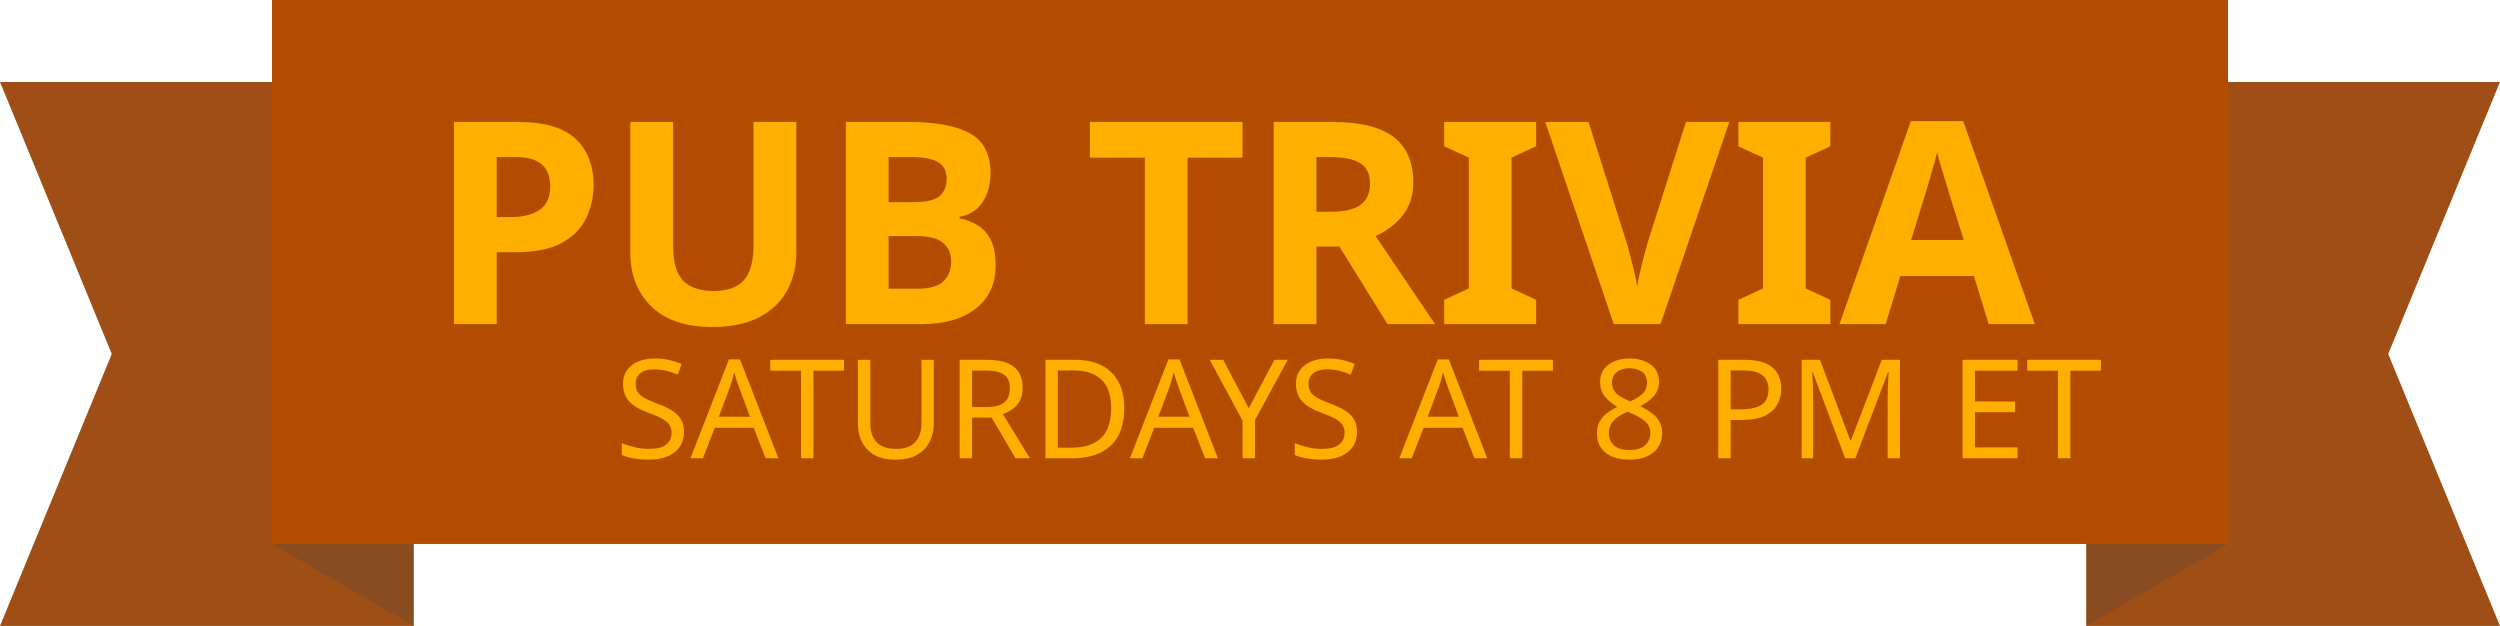
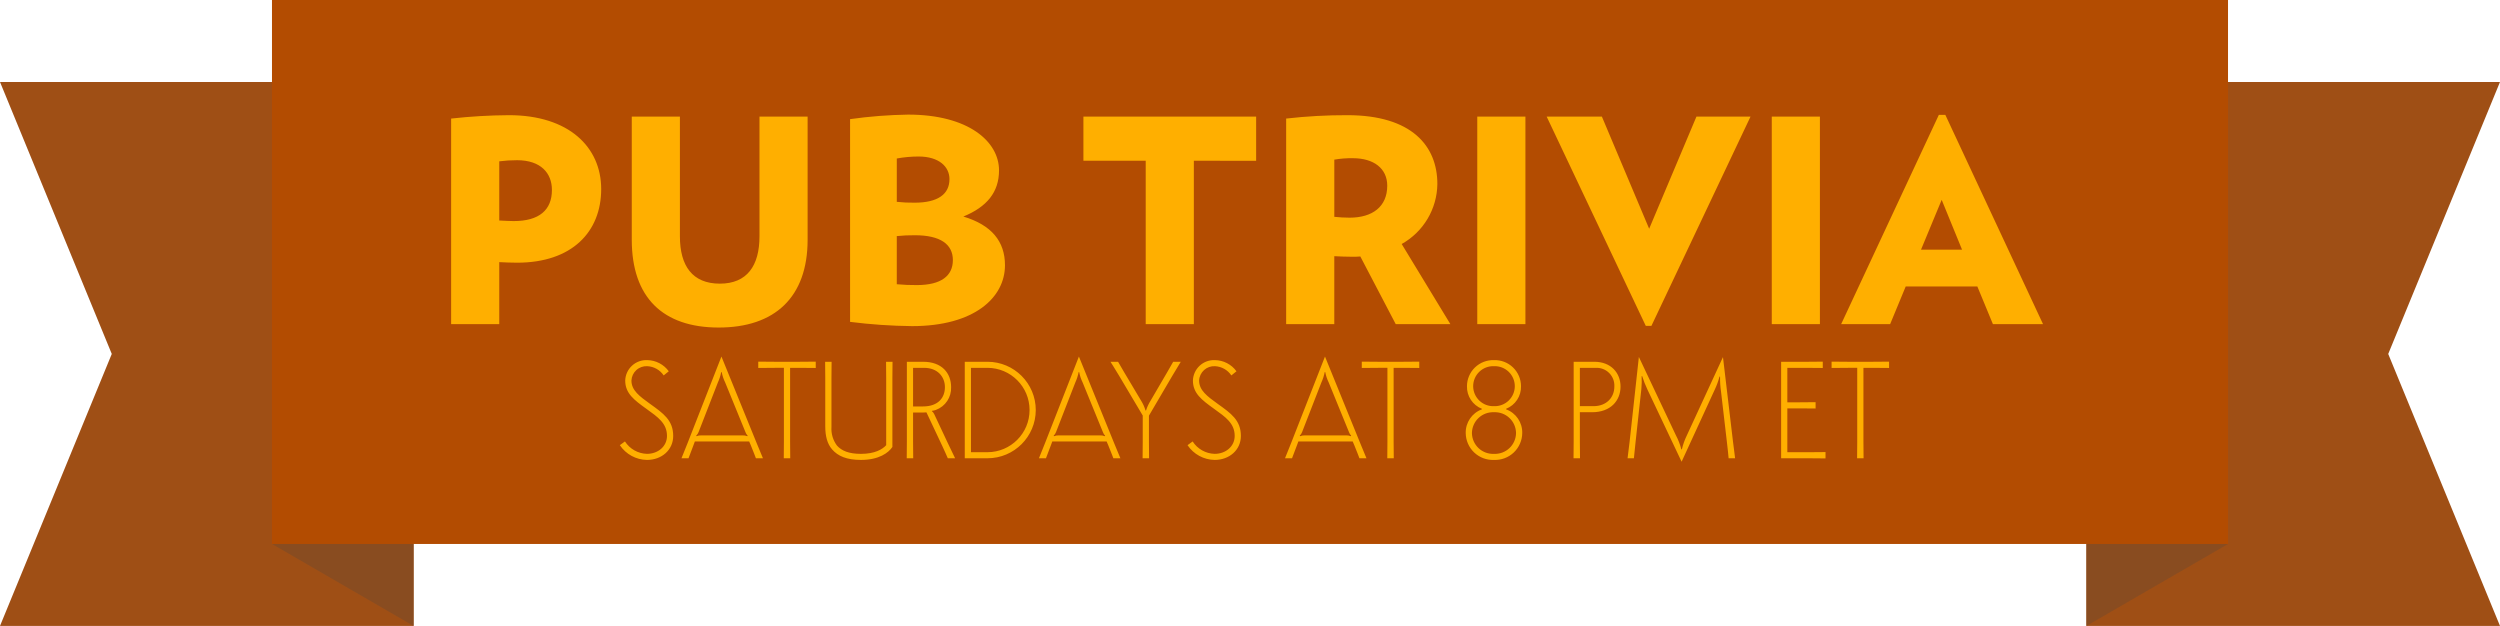
<svg xmlns="http://www.w3.org/2000/svg" width="671.001" height="168.001" viewBox="0 0 671.001 168.001">
-   <g id="Group_1" data-name="Group 1" transform="translate(-625 -47)">
+   <g id="header" transform="translate(-625 -47)">
    <path id="Subtraction_2" data-name="Subtraction 2" d="M-443-119H-554l30-73-30-73h111v146Z" transform="translate(742 -49.998) rotate(180)" fill="#9f4f15" />
    <path id="Subtraction_3" data-name="Subtraction 3" d="M111,0H0L30,73,0,146H111V0Z" transform="translate(625 69)" fill="#9f4f15" />
    <rect id="Rectangle_1" data-name="Rectangle 1" width="525" height="146" transform="translate(698 47)" fill="#b34c01" />
    <path id="Path_6" data-name="Path 6" d="M0,38H22V0Z" transform="translate(698 215.001) rotate(-90)" fill="#894c20" />
-     <text id="PUB_TRIVIA" data-name="PUB TRIVIA" transform="translate(740 134)" fill="#ffaf00" font-size="76" font-family="Verlag-Black, Verlag" font-weight="800">
-       <tspan x="0" y="0">PUB TRIVIA</tspan>
-     </text>
-     <text id="SATURDAYS_AT_8_PM_ET" data-name="SATURDAYS AT 8 PM ET" transform="translate(790 170)" fill="#ffaf00" font-size="37" font-family="Semplicita-Light, Semplicità" font-weight="300">
-       <tspan x="0" y="0">SATURDAYS AT 8 PM ET</tspan>
-     </text>
+     <path id="Path_7" data-name="Path 7" d="M46.36-36.252c0-11.248-8.664-19.836-24.776-19.836a147.358,147.358,0,0,0-15.5.912V0H19V-16.644c1.748.076,2.964.152,4.788.152C38.532-16.492,46.36-24.776,46.36-36.252Zm-13.224.228c0,5.4-3.42,8.36-10.26,8.36-1.216,0-2.052-.076-3.876-.152V-43.7a36.786,36.786,0,0,1,4.788-.3C30.172-44,33.136-40.508,33.136-36.024Zm68.628,13.376v-33.06H88.844V-23.56c0,7.9-3.344,12.692-10.64,12.692-7.372,0-10.716-4.788-10.716-12.692V-55.708H54.568v33.06c0,15.5,8.36,23.56,23.332,23.56S101.764-7.144,101.764-22.648Zm52.972,6.84c0-6.384-3.572-10.792-11.172-13.072,6.308-2.584,9.576-6.536,9.576-12.388,0-7.752-8.208-14.972-24.4-14.972a125.765,125.765,0,0,0-15.58,1.216V-.608A144.762,144.762,0,0,0,129.808.532C146.528.532,154.736-7.144,154.736-15.808Zm-14.9-23.1c0,4.028-3.116,6.308-9.348,6.308a38.488,38.488,0,0,1-4.788-.228V-44.46a32.73,32.73,0,0,1,5.852-.532C137.028-44.992,139.84-42.256,139.84-38.912Zm.912,21.736c0,4.18-3.116,6.688-9.652,6.688a52.314,52.314,0,0,1-5.4-.228v-12.92a42.555,42.555,0,0,1,4.864-.228C137.408-23.864,140.752-21.432,140.752-17.176Zm81.4-26.676V-55.708h-46.36v11.856h16.72V0h12.92V-43.852ZM274.284,0,261.212-21.508a18.694,18.694,0,0,0,9.576-16.112c0-10.184-6.84-18.468-24.168-18.468a141.659,141.659,0,0,0-16.416.912V0h12.92V-18.24c1.824.076,2.888.152,4.788.152a21.358,21.358,0,0,0,2.2-.076L259.616,0ZM257.336-37.164c0,5.624-3.952,8.588-10.108,8.588a39.283,39.283,0,0,1-4.1-.228V-44.156a26.859,26.859,0,0,1,5.016-.38C253.688-44.536,257.336-41.8,257.336-37.164ZM294.424,0V-55.708H281.5V0Zm60.42-55.708H340.328l-12.692,30.1-12.692-30.1h-14.82L326.724.456h1.52ZM373.464,0V-55.708h-12.92V0Zm59.888,0-26.22-56.164h-1.748L379.164,0h13.148l4.18-10.108H415.72L419.9,0ZM411.616-19.988H400.6l5.548-13.376Z" transform="translate(740 134)" fill="#ffaf00" />
+     <path id="Path_8" data-name="Path 8" d="M14.5-23.347a7.276,7.276,0,0,0-5.772-3,5.667,5.667,0,0,0-5.92,5.476c0,3.441,2.368,5.217,5.661,7.585,3.145,2.257,5.55,3.922,5.55,7.289,0,2.812-2.405,4.81-5.365,4.81a7.261,7.261,0,0,1-5.92-3.33l-1.369,1A8.911,8.911,0,0,0,8.658.444c3.922,0,7.03-2.664,7.03-6.438,0-4.218-2.664-6.068-6.179-8.584-2.886-2.072-5.032-3.663-5.032-6.29a4.042,4.042,0,0,1,4.255-3.848,5.629,5.629,0,0,1,4.4,2.479Zm14.134-3.959L19.573-4.144C18.907-2.442,17.908,0,17.908,0H19.8s.666-1.813,1.332-3.515l.37-1H36.075l.444,1.036C37.148-1.961,37.888,0,37.888,0h1.887s-1.184-2.812-1.7-4.107Zm.074,4.181a10.915,10.915,0,0,0,.925,2.775L35.076-7.03a2.475,2.475,0,0,0,.592.962l-.074.148a3.014,3.014,0,0,0-1.3-.222H23.236a3.014,3.014,0,0,0-1.3.222l-.074-.148A2.6,2.6,0,0,0,22.5-7.03l5.18-13.32a11.839,11.839,0,0,0,.888-2.775ZM49.506-25.9H42.957c-1.295,0-3.737-.037-4.44-.037v1.7c.7,0,3.145-.037,4.44-.037H45.4V-4.44c0,1.3-.037,3.737-.037,4.44H47.1c0-.7-.037-3.145-.037-4.44V-24.272h2.442c1.3,0,3.737.037,4.44.037v-1.7C53.243-25.937,50.8-25.9,49.506-25.9Zm6.956,0c0,.7.037,3.145.037,4.44V-8.584c0,2.59.518,4.7,1.85,6.216C59.9-.592,62.234.444,66.082.444c4.847,0,7.4-1.924,8.436-3.478V-21.46c0-1.3.037-3.737.037-4.44H72.816c0,.7.037,3.145.037,4.44V-3.515c-1,1.11-3.034,2.331-6.771,2.331-3.219,0-5.18-.814-6.438-2.22A7.511,7.511,0,0,1,58.164-8.4V-21.46c0-1.3.037-3.737.037-4.44Zm21.941,0V-4.44c0,1.3-.037,3.737-.037,4.44h1.739c0-.7-.037-3.145-.037-4.44v-7.844H82.88a5.464,5.464,0,0,0,.777-.037l4.255,9.028C88.5-2.072,89.022-.814,89.392,0h1.961s-1.221-2.479-1.924-4L85.766-11.8c-.222-.444-.407-.7-.629-.777v-.148a5.49,5.49,0,0,0,1.073-.259,6.25,6.25,0,0,0,4.07-6.105c0-3.774-2.479-6.808-7.474-6.808Zm1.665,1.628h2.96c3.589,0,5.587,2.368,5.587,5.18,0,2.775-1.739,5.18-5.883,5.18H80.068ZM93.943-25.9V0h6.105A12.964,12.964,0,0,0,113-12.95a12.964,12.964,0,0,0-12.95-12.95Zm1.665,1.628h4.44A11.314,11.314,0,0,1,111.333-12.95,11.314,11.314,0,0,1,100.048-1.628h-4.44Zm28.971-3.034L115.514-4.144C114.848-2.442,113.849,0,113.849,0h1.887s.666-1.813,1.332-3.515l.37-1h14.578l.444,1.036C133.089-1.961,133.829,0,133.829,0h1.887s-1.184-2.812-1.7-4.107Zm.074,4.181a10.915,10.915,0,0,0,.925,2.775l5.439,13.32a2.475,2.475,0,0,0,.592.962l-.074.148a3.014,3.014,0,0,0-1.295-.222H119.177a3.014,3.014,0,0,0-1.295.222l-.074-.148a2.6,2.6,0,0,0,.629-.962l5.18-13.32a11.839,11.839,0,0,0,.888-2.775Zm8.4-2.775s1.48,2.331,2.331,3.774L141.71-11.47v7.03c0,1.3-.037,3.737-.037,4.44h1.739c0-.7-.037-3.145-.037-4.44v-6.993l6.253-10.656c.7-1.184,2.294-3.811,2.294-3.811h-2.035c-.333.592-1.036,1.85-1.7,2.96l-4.366,7.474a11.421,11.421,0,0,0-1.221,2.627h-.148a10.576,10.576,0,0,0-1.184-2.627l-4.477-7.511c-.629-1.036-1.7-2.923-1.7-2.923Zm33.818,2.553a7.276,7.276,0,0,0-5.772-3,5.667,5.667,0,0,0-5.92,5.476c0,3.441,2.368,5.217,5.661,7.585,3.145,2.257,5.55,3.922,5.55,7.289,0,2.812-2.4,4.81-5.365,4.81a7.261,7.261,0,0,1-5.92-3.33l-1.369,1A8.911,8.911,0,0,0,161.024.444c3.922,0,7.03-2.664,7.03-6.438,0-4.218-2.664-6.068-6.179-8.584-2.886-2.072-5.032-3.663-5.032-6.29a4.042,4.042,0,0,1,4.255-3.848,5.629,5.629,0,0,1,4.4,2.479Zm23.754-3.959L181.559-4.144C180.893-2.442,179.894,0,179.894,0h1.887s.666-1.813,1.332-3.515l.37-1h14.578l.444,1.036C199.134-1.961,199.874,0,199.874,0h1.887s-1.184-2.812-1.7-4.107Zm.074,4.181a10.915,10.915,0,0,0,.925,2.775l5.439,13.32a2.475,2.475,0,0,0,.592.962l-.074.148a3.014,3.014,0,0,0-1.295-.222H185.222a3.014,3.014,0,0,0-1.295.222l-.074-.148a2.6,2.6,0,0,0,.629-.962l5.18-13.32a11.839,11.839,0,0,0,.888-2.775ZM211.492-25.9h-6.549c-1.3,0-3.737-.037-4.44-.037v1.7c.7,0,3.145-.037,4.44-.037h2.442V-4.44c0,1.3-.037,3.737-.037,4.44h1.739c0-.7-.037-3.145-.037-4.44V-24.272h2.442c1.295,0,3.737.037,4.44.037v-1.7C215.229-25.937,212.787-25.9,211.492-25.9Zm24.494-.444a7.025,7.025,0,0,0-7.252,6.993,6.336,6.336,0,0,0,4,6.068v.148A6.627,6.627,0,0,0,228.4-6.771,7.29,7.29,0,0,0,235.986.444a7.29,7.29,0,0,0,7.585-7.215,6.627,6.627,0,0,0-4.329-6.364v-.148a6.336,6.336,0,0,0,4-6.068A7.025,7.025,0,0,0,235.986-26.344Zm0,13.986a5.664,5.664,0,0,1,5.92,5.587,5.664,5.664,0,0,1-5.92,5.587,5.664,5.664,0,0,1-5.92-5.587A5.664,5.664,0,0,1,235.986-12.358Zm0-12.358a5.376,5.376,0,0,1,5.587,5.365,5.376,5.376,0,0,1-5.587,5.365,5.376,5.376,0,0,1-5.587-5.365A5.376,5.376,0,0,1,235.986-24.716ZM257.372-25.9V-4.44c0,1.3-.037,3.737-.037,4.44h1.739c0-.7-.037-3.145-.037-4.44v-7.918h3.293c4.921,0,7.622-3.071,7.622-6.882,0-3.663-2.553-6.66-7.03-6.66Zm1.665,1.628h4.255a4.765,4.765,0,0,1,5,5.032c0,2.886-2.072,5.254-5.587,5.254h-3.663Zm15.836-2.923L272.394-4.514c-.148,1.406-.481,4.033-.555,4.514h1.7c.074-.7.3-3.071.444-4.329l1.554-14.245a23.056,23.056,0,0,0,.074-3.441l.148-.037a27.8,27.8,0,0,0,1.406,3.589L286.343.925l8.917-19.388a19.972,19.972,0,0,0,1.258-3.478l.148.037a24.34,24.34,0,0,0,.259,4.033l1.591,13.653c.185,1.628.407,3.552.444,4.218H300.7c-.074-.851-.37-2.812-.555-4.4l-2.7-22.755L287.749-6.142a17.675,17.675,0,0,0-1.332,3.737h-.148a17.087,17.087,0,0,0-1.443-3.737ZM313.057-25.9V0h7.474c1.295,0,3.737.037,4.44.037v-1.7c-.7,0-3.145.037-4.44.037h-5.809V-13.394h3.145c1.295,0,3.737.037,4.44.037v-1.7c-.7,0-3.145.037-4.44.037h-3.145v-9.25h5.069c1.295,0,3.737.037,4.44.037v-1.7c-.7,0-3.145.037-4.44.037Zm24.531,0h-6.549c-1.3,0-3.737-.037-4.44-.037v1.7c.7,0,3.145-.037,4.44-.037h2.442V-4.44c0,1.3-.037,3.737-.037,4.44h1.739c0-.7-.037-3.145-.037-4.44V-24.272h2.442c1.3,0,3.737.037,4.44.037v-1.7C341.325-25.937,338.883-25.9,337.588-25.9Z" transform="translate(790 170)" fill="#ffaf00" />
    <path id="Path_5" data-name="Path 5" d="M0,0H22V38Z" transform="translate(1185 215.001) rotate(-90)" fill="#894c20" />
  </g>
</svg>
